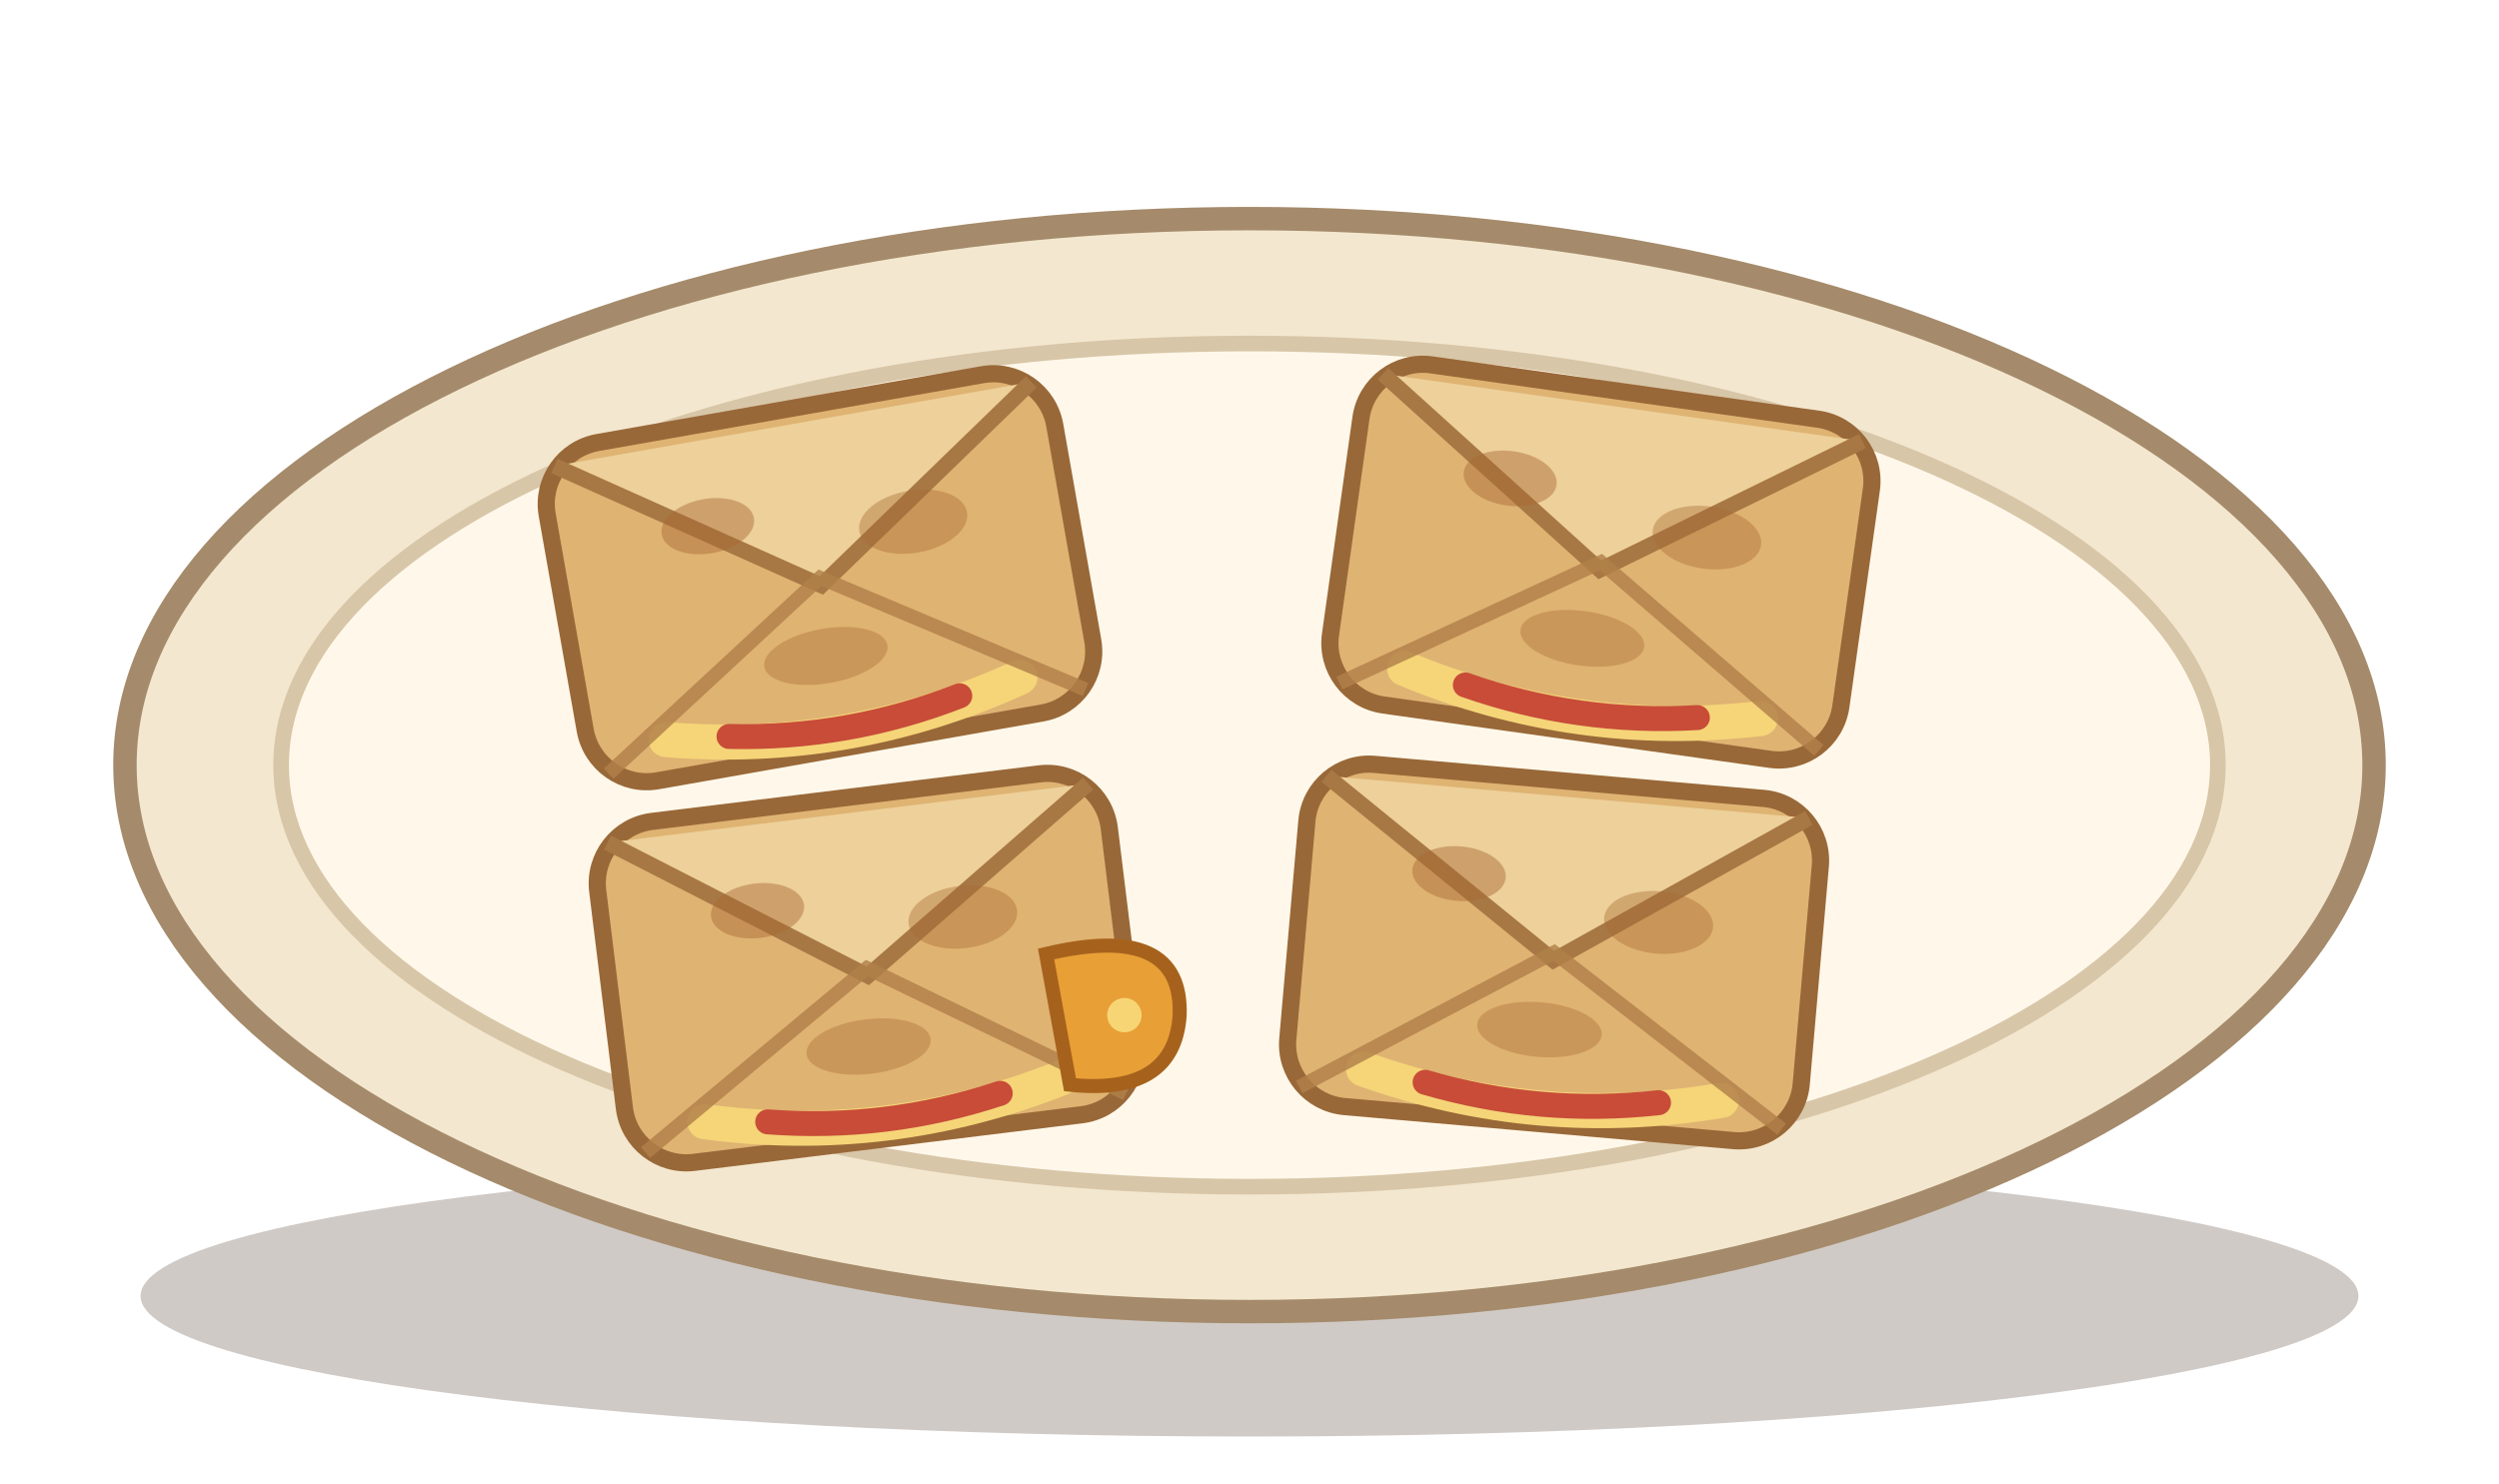
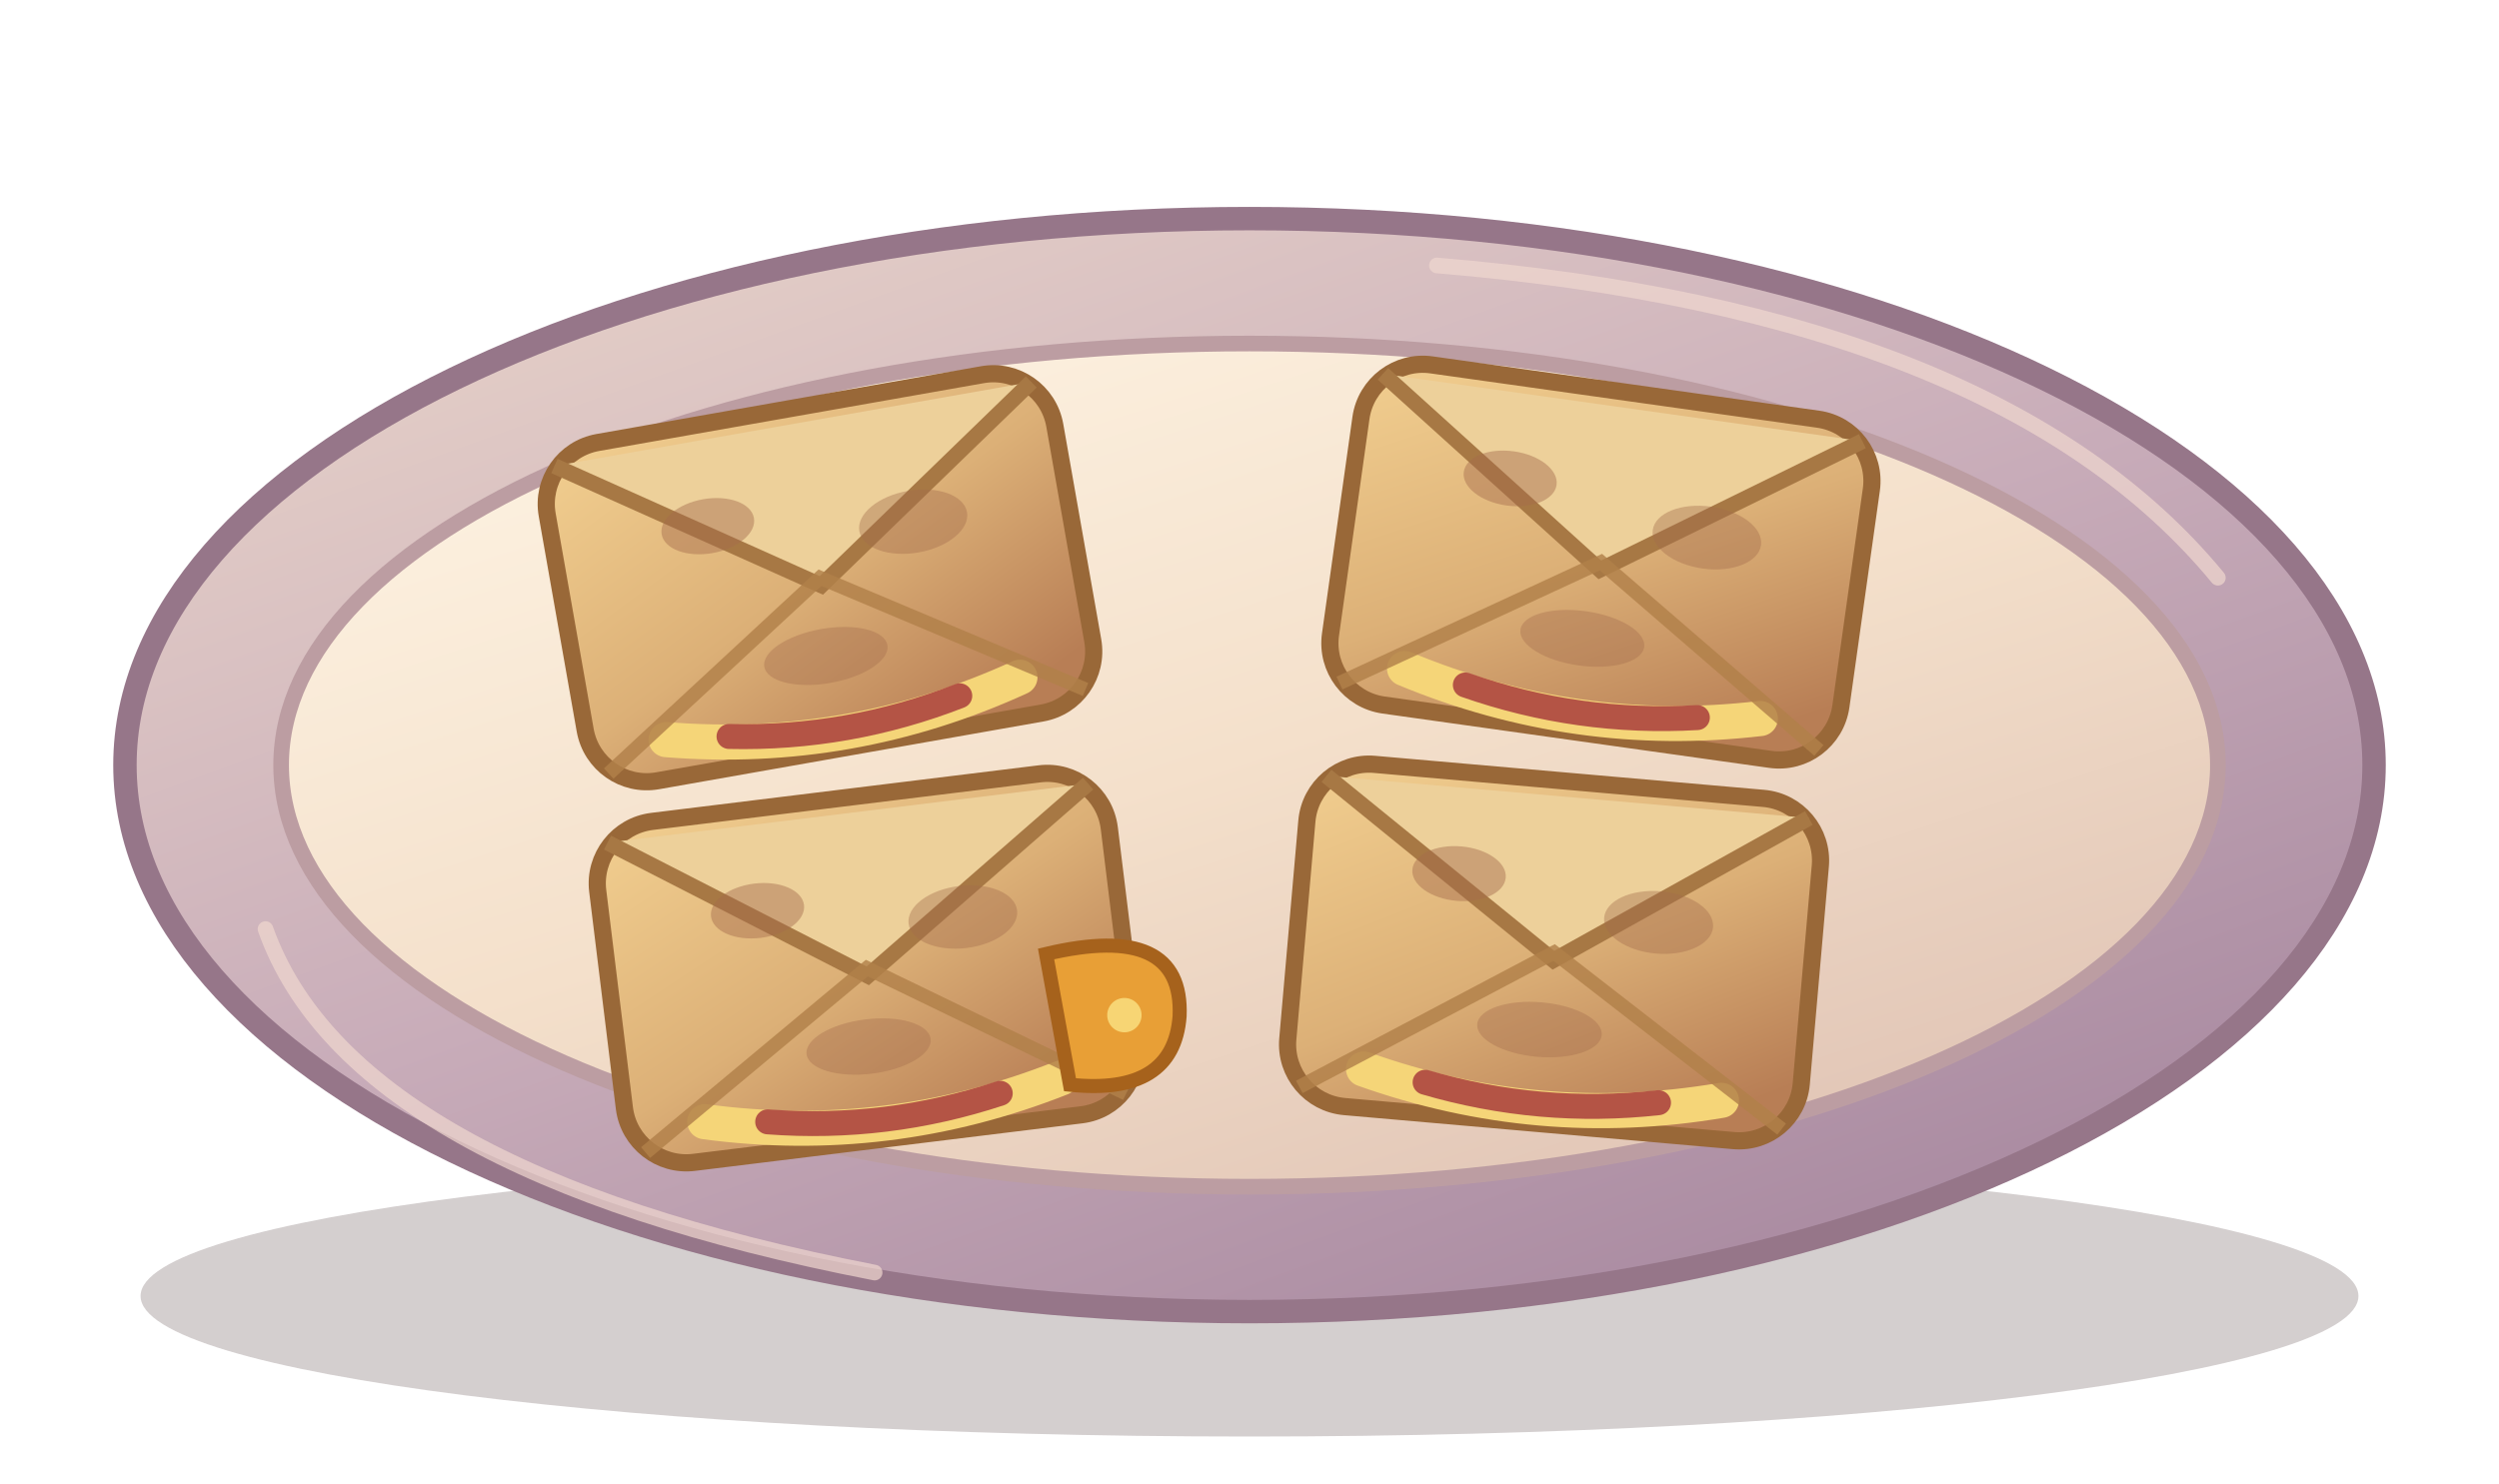
- <svg xmlns="http://www.w3.org/2000/svg" viewBox="0 0 320 190" role="img" aria-label="Четыре румяных конвертика: pepper">
-   <ellipse cx="160" cy="166" rx="142" ry="18" fill="#3a2212" opacity=".24" />
-   <ellipse cx="160" cy="98" rx="144" ry="70" fill="#f3e7cf" stroke="#a58b6b" stroke-width="3" />
-   <ellipse cx="160" cy="98" rx="124" ry="54" fill="#fff8ea" stroke="#d8c6a8" stroke-width="2" />
+ <svg xmlns="http://www.w3.org/2000/svg" class="supper-art" data-stage="cooked" viewBox="0 0 320 190" role="img" aria-label="Четыре румяных конвертика: pepper">
+   <defs>
+     <linearGradient id="cooked-fold-pepper-rim" x2=".75" y2="1">
+       <stop stop-color="#ecd8cb" />
+       <stop offset=".55" stop-color="#c8acb9" />
+       <stop offset="1" stop-color="#a889a0" />
+     </linearGradient>
+     <linearGradient id="cooked-fold-pepper-glaze" x2=".75" y2="1">
+       <stop stop-color="#fff6e6" />
+       <stop offset=".55" stop-color="#f4e0cb" />
+       <stop offset="1" stop-color="#e1c5b6" />
+     </linearGradient>
+     <linearGradient id="cooked-fold-pepper-crust" x2=".75" y2="1">
+       <stop stop-color="#f2cf90" />
+       <stop offset=".55" stop-color="#dcb077" />
+       <stop offset="1" stop-color="#b87e55" />
+     </linearGradient>
+   </defs>
+   <ellipse cx="160" cy="166" rx="142" ry="18" fill="#4b3536" opacity=".24" />
+   <ellipse cx="160" cy="98" rx="144" ry="70" fill="url(#cooked-fold-pepper-rim)" stroke="#967689" stroke-width="3" />
+   <path d="M34 119q11 31 78 44m72-129q72 6 100 40" fill="none" stroke="#f0d7ce" stroke-width="2" stroke-linecap="round" opacity=".7" />
+   <ellipse cx="160" cy="98" rx="124" ry="54" fill="url(#cooked-fold-pepper-glaze)" stroke="#bc9da2" stroke-width="2" />
  <g transform="translate(70 48) rotate(-10 35 26)">
-     <rect x="2" y="4" width="66" height="44" rx="8" fill="#dfb372" stroke="#996838" stroke-width="2.2" />
+     <rect x="2" y="4" width="66" height="44" rx="8" fill="url(#cooked-fold-pepper-crust)" stroke="#996838" stroke-width="2.2" />
    <path d="M12 43Q35 49 58 43" stroke="#f5d578" stroke-width="4.5" fill="none" stroke-linecap="round" />
-     <path d="M20 44Q35 47 50 44" stroke="#c84c38" stroke-width="3.2" fill="none" stroke-linecap="round" />
+     <path d="M20 44Q35 47 50 44" stroke="#b45445" stroke-width="3.2" fill="none" stroke-linecap="round" />
    <path d="M4 6L35 27L66 6" fill="#edd09a" stroke="#a77844" stroke-width="2" />
    <path d="M4 46L35 26L66 46" fill="none" stroke="#b18049" stroke-width="1.8" opacity=".82" />
-     <ellipse cx="22" cy="17" rx="6" ry="3.5" fill="#a86832" opacity=".45" />
-     <ellipse cx="48" cy="21" rx="7" ry="4" fill="#a86832" opacity=".4" />
-     <ellipse cx="34" cy="36" rx="8" ry="3.5" fill="#a86832" opacity=".38" />
+     <ellipse cx="22" cy="17" rx="6" ry="3.5" fill="#a36b4b" opacity=".45" />
+     <ellipse cx="48" cy="21" rx="7" ry="4" fill="#a36b4b" opacity=".4" />
+     <ellipse cx="34" cy="36" rx="8" ry="3.5" fill="#a36b4b" opacity=".38" />
  </g>
  <g transform="translate(170 46) rotate(8 35 26)">
-     <rect x="2" y="4" width="66" height="44" rx="8" fill="#dfb372" stroke="#996838" stroke-width="2.2" />
+     <rect x="2" y="4" width="66" height="44" rx="8" fill="url(#cooked-fold-pepper-crust)" stroke="#996838" stroke-width="2.2" />
    <path d="M12 43Q35 49 58 43" stroke="#f5d578" stroke-width="4.5" fill="none" stroke-linecap="round" />
-     <path d="M20 44Q35 47 50 44" stroke="#c84c38" stroke-width="3.2" fill="none" stroke-linecap="round" />
+     <path d="M20 44Q35 47 50 44" stroke="#b45445" stroke-width="3.2" fill="none" stroke-linecap="round" />
    <path d="M4 6L35 27L66 6" fill="#edd09a" stroke="#a77844" stroke-width="2" />
    <path d="M4 46L35 26L66 46" fill="none" stroke="#b18049" stroke-width="1.8" opacity=".82" />
-     <ellipse cx="22" cy="17" rx="6" ry="3.5" fill="#a86832" opacity=".45" />
-     <ellipse cx="48" cy="21" rx="7" ry="4" fill="#a86832" opacity=".4" />
-     <ellipse cx="34" cy="36" rx="8" ry="3.5" fill="#a86832" opacity=".38" />
+     <ellipse cx="22" cy="17" rx="6" ry="3.5" fill="#a36b4b" opacity=".45" />
+     <ellipse cx="48" cy="21" rx="7" ry="4" fill="#a36b4b" opacity=".4" />
+     <ellipse cx="34" cy="36" rx="8" ry="3.5" fill="#a36b4b" opacity=".38" />
  </g>
  <g transform="translate(164 96) rotate(5 35 26)">
-     <rect x="2" y="4" width="66" height="44" rx="8" fill="#dfb372" stroke="#996838" stroke-width="2.2" />
+     <rect x="2" y="4" width="66" height="44" rx="8" fill="url(#cooked-fold-pepper-crust)" stroke="#996838" stroke-width="2.2" />
    <path d="M12 43Q35 49 58 43" stroke="#f5d578" stroke-width="4.5" fill="none" stroke-linecap="round" />
-     <path d="M20 44Q35 47 50 44" stroke="#c84c38" stroke-width="3.2" fill="none" stroke-linecap="round" />
+     <path d="M20 44Q35 47 50 44" stroke="#b45445" stroke-width="3.2" fill="none" stroke-linecap="round" />
    <path d="M4 6L35 27L66 6" fill="#edd09a" stroke="#a77844" stroke-width="2" />
    <path d="M4 46L35 26L66 46" fill="none" stroke="#b18049" stroke-width="1.8" opacity=".82" />
-     <ellipse cx="22" cy="17" rx="6" ry="3.5" fill="#a86832" opacity=".45" />
-     <ellipse cx="48" cy="21" rx="7" ry="4" fill="#a86832" opacity=".4" />
-     <ellipse cx="34" cy="36" rx="8" ry="3.5" fill="#a86832" opacity=".38" />
+     <ellipse cx="22" cy="17" rx="6" ry="3.5" fill="#a36b4b" opacity=".45" />
+     <ellipse cx="48" cy="21" rx="7" ry="4" fill="#a36b4b" opacity=".4" />
+     <ellipse cx="34" cy="36" rx="8" ry="3.5" fill="#a36b4b" opacity=".38" />
  </g>
  <g transform="translate(76 98) rotate(-7 35 26)">
-     <rect x="2" y="4" width="66" height="44" rx="8" fill="#dfb372" stroke="#996838" stroke-width="2.2" />
+     <rect x="2" y="4" width="66" height="44" rx="8" fill="url(#cooked-fold-pepper-crust)" stroke="#996838" stroke-width="2.2" />
    <path d="M12 43Q35 49 58 43" stroke="#f5d578" stroke-width="4.5" fill="none" stroke-linecap="round" />
-     <path d="M20 44Q35 47 50 44" stroke="#c84c38" stroke-width="3.2" fill="none" stroke-linecap="round" />
+     <path d="M20 44Q35 47 50 44" stroke="#b45445" stroke-width="3.2" fill="none" stroke-linecap="round" />
    <path d="M4 6L35 27L66 6" fill="#edd09a" stroke="#a77844" stroke-width="2" />
    <path d="M4 46L35 26L66 46" fill="none" stroke="#b18049" stroke-width="1.8" opacity=".82" />
-     <ellipse cx="22" cy="17" rx="6" ry="3.5" fill="#a86832" opacity=".45" />
-     <ellipse cx="48" cy="21" rx="7" ry="4" fill="#a86832" opacity=".4" />
-     <ellipse cx="34" cy="36" rx="8" ry="3.5" fill="#a86832" opacity=".38" />
+     <ellipse cx="22" cy="17" rx="6" ry="3.5" fill="#a36b4b" opacity=".45" />
+     <ellipse cx="48" cy="21" rx="7" ry="4" fill="#a36b4b" opacity=".4" />
+     <ellipse cx="34" cy="36" rx="8" ry="3.5" fill="#a36b4b" opacity=".38" />
    <path d="M58 27Q76 25 74 37Q72 47 59 44Z" fill="#e89f36" stroke="#a6621c" stroke-width="1.8" />
    <circle cx="67" cy="36" r="2.2" fill="#f7d574" />
  </g>
</svg>
